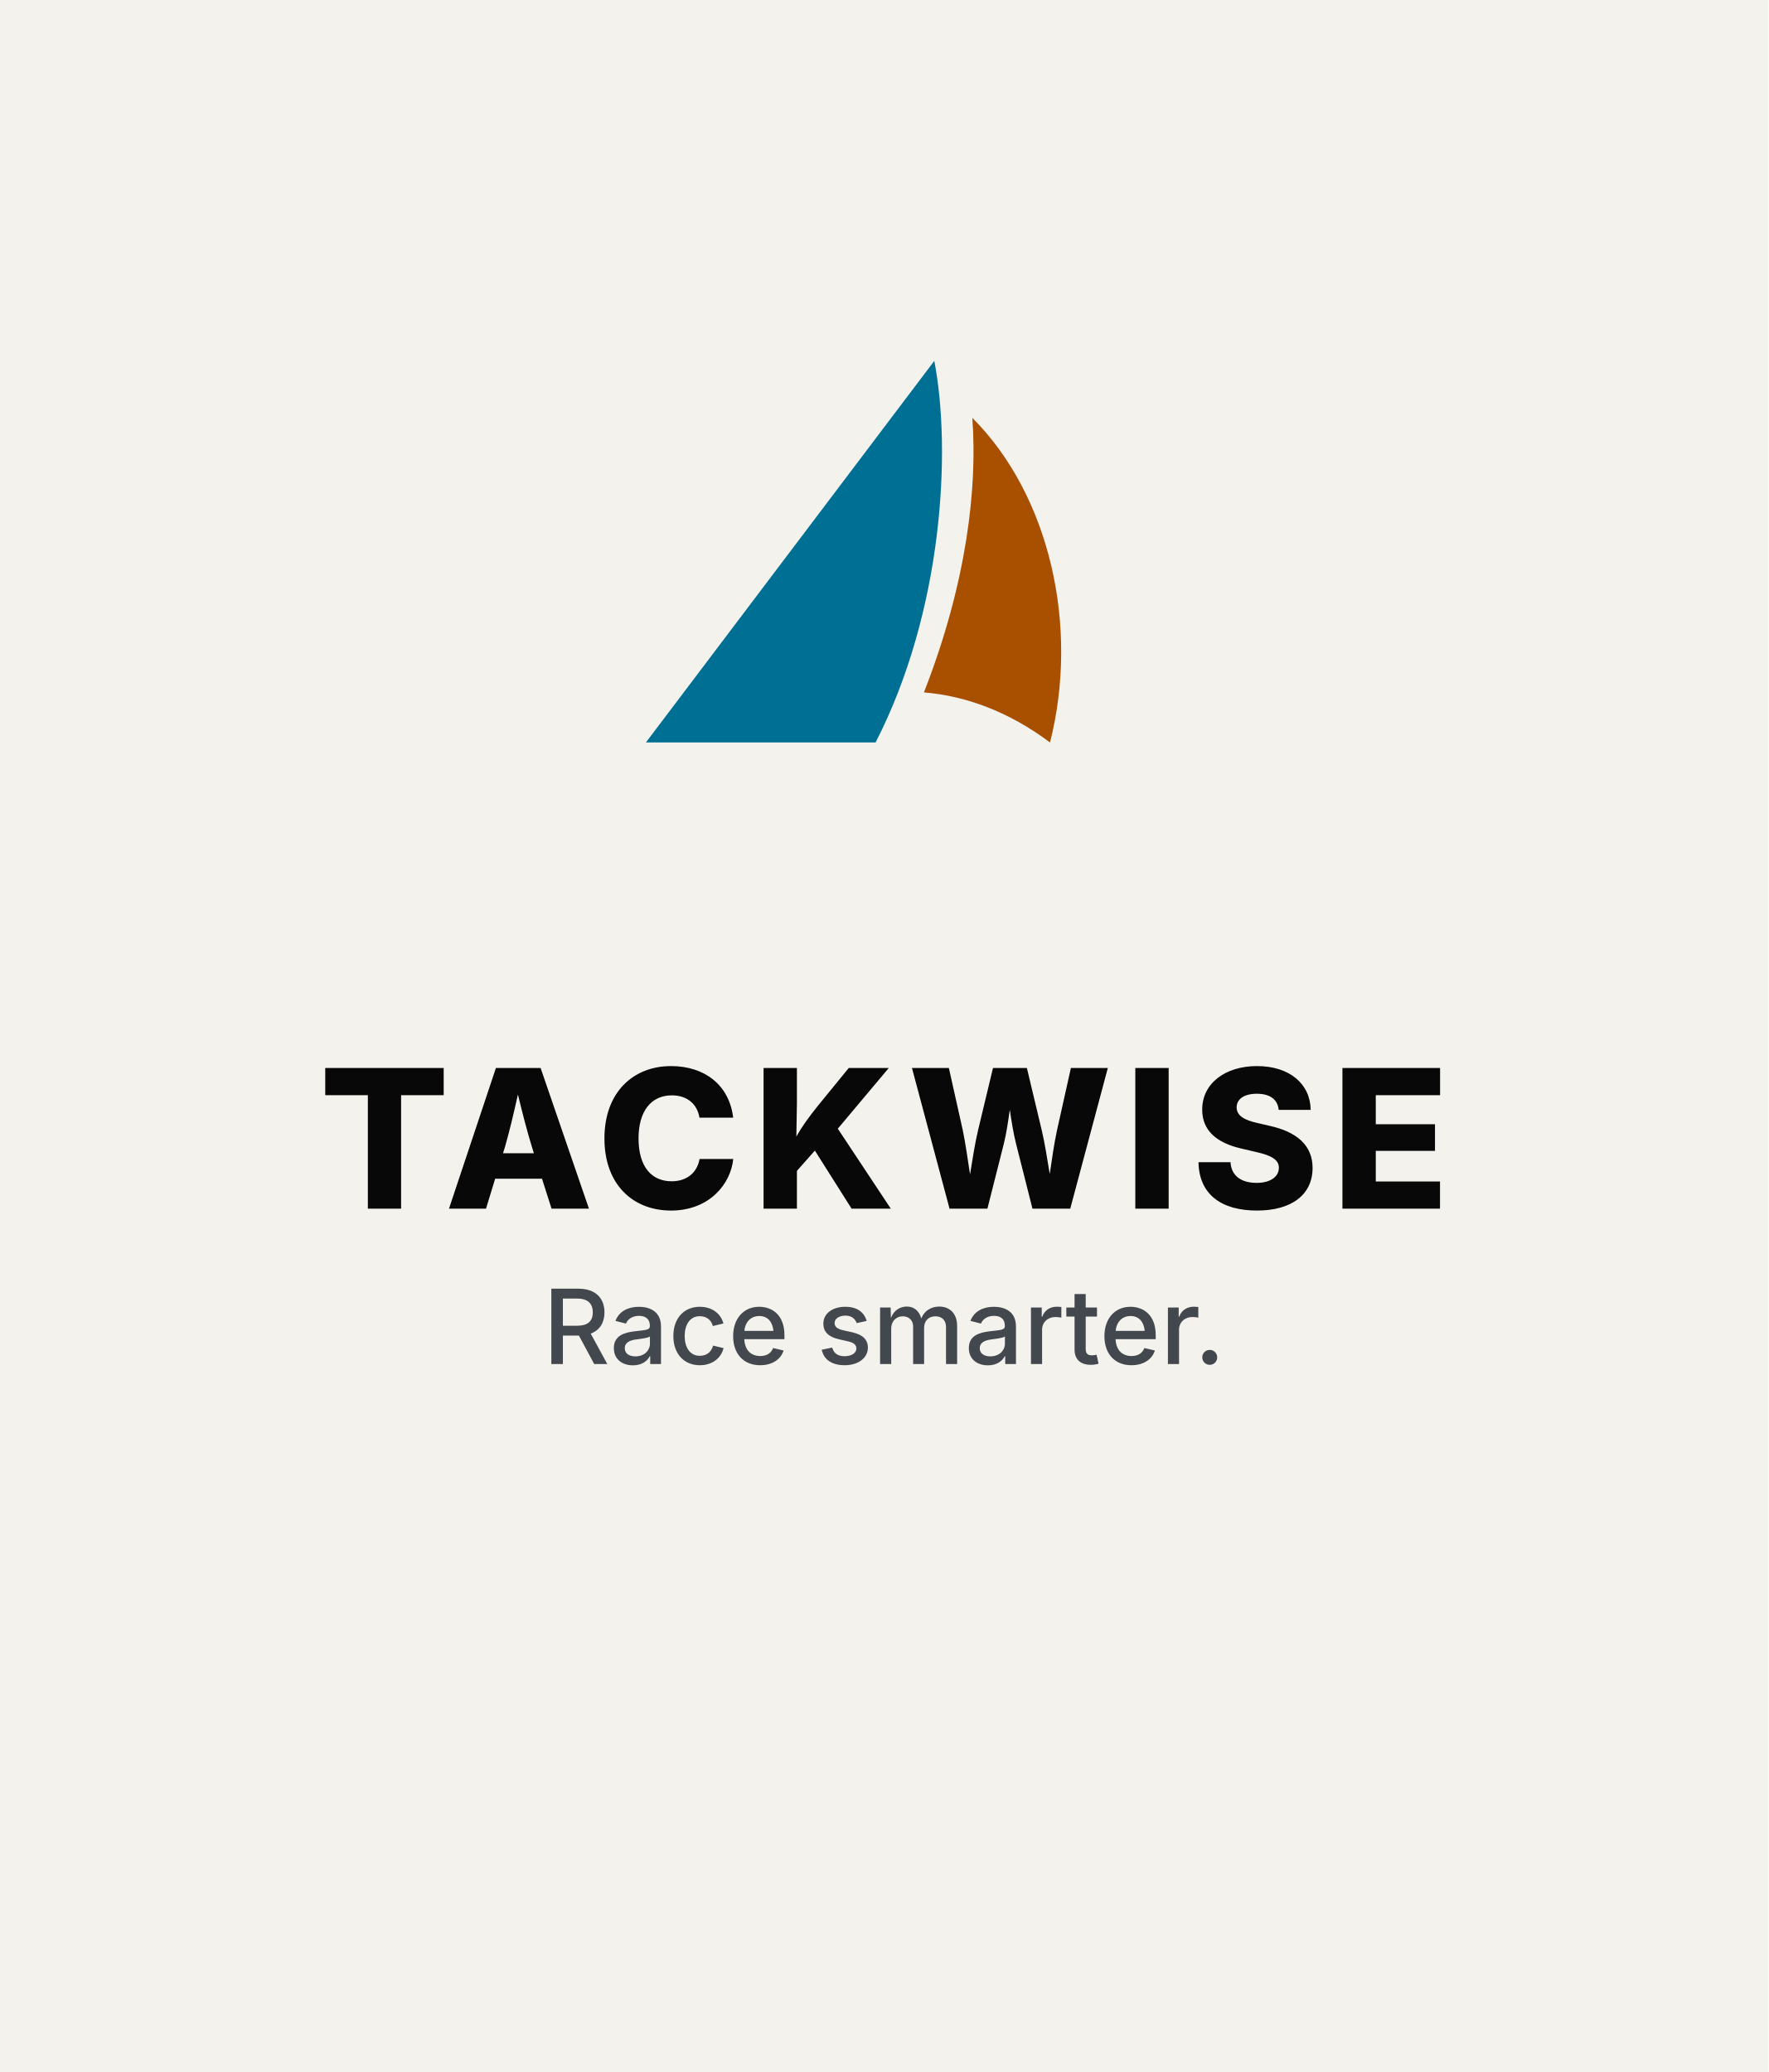
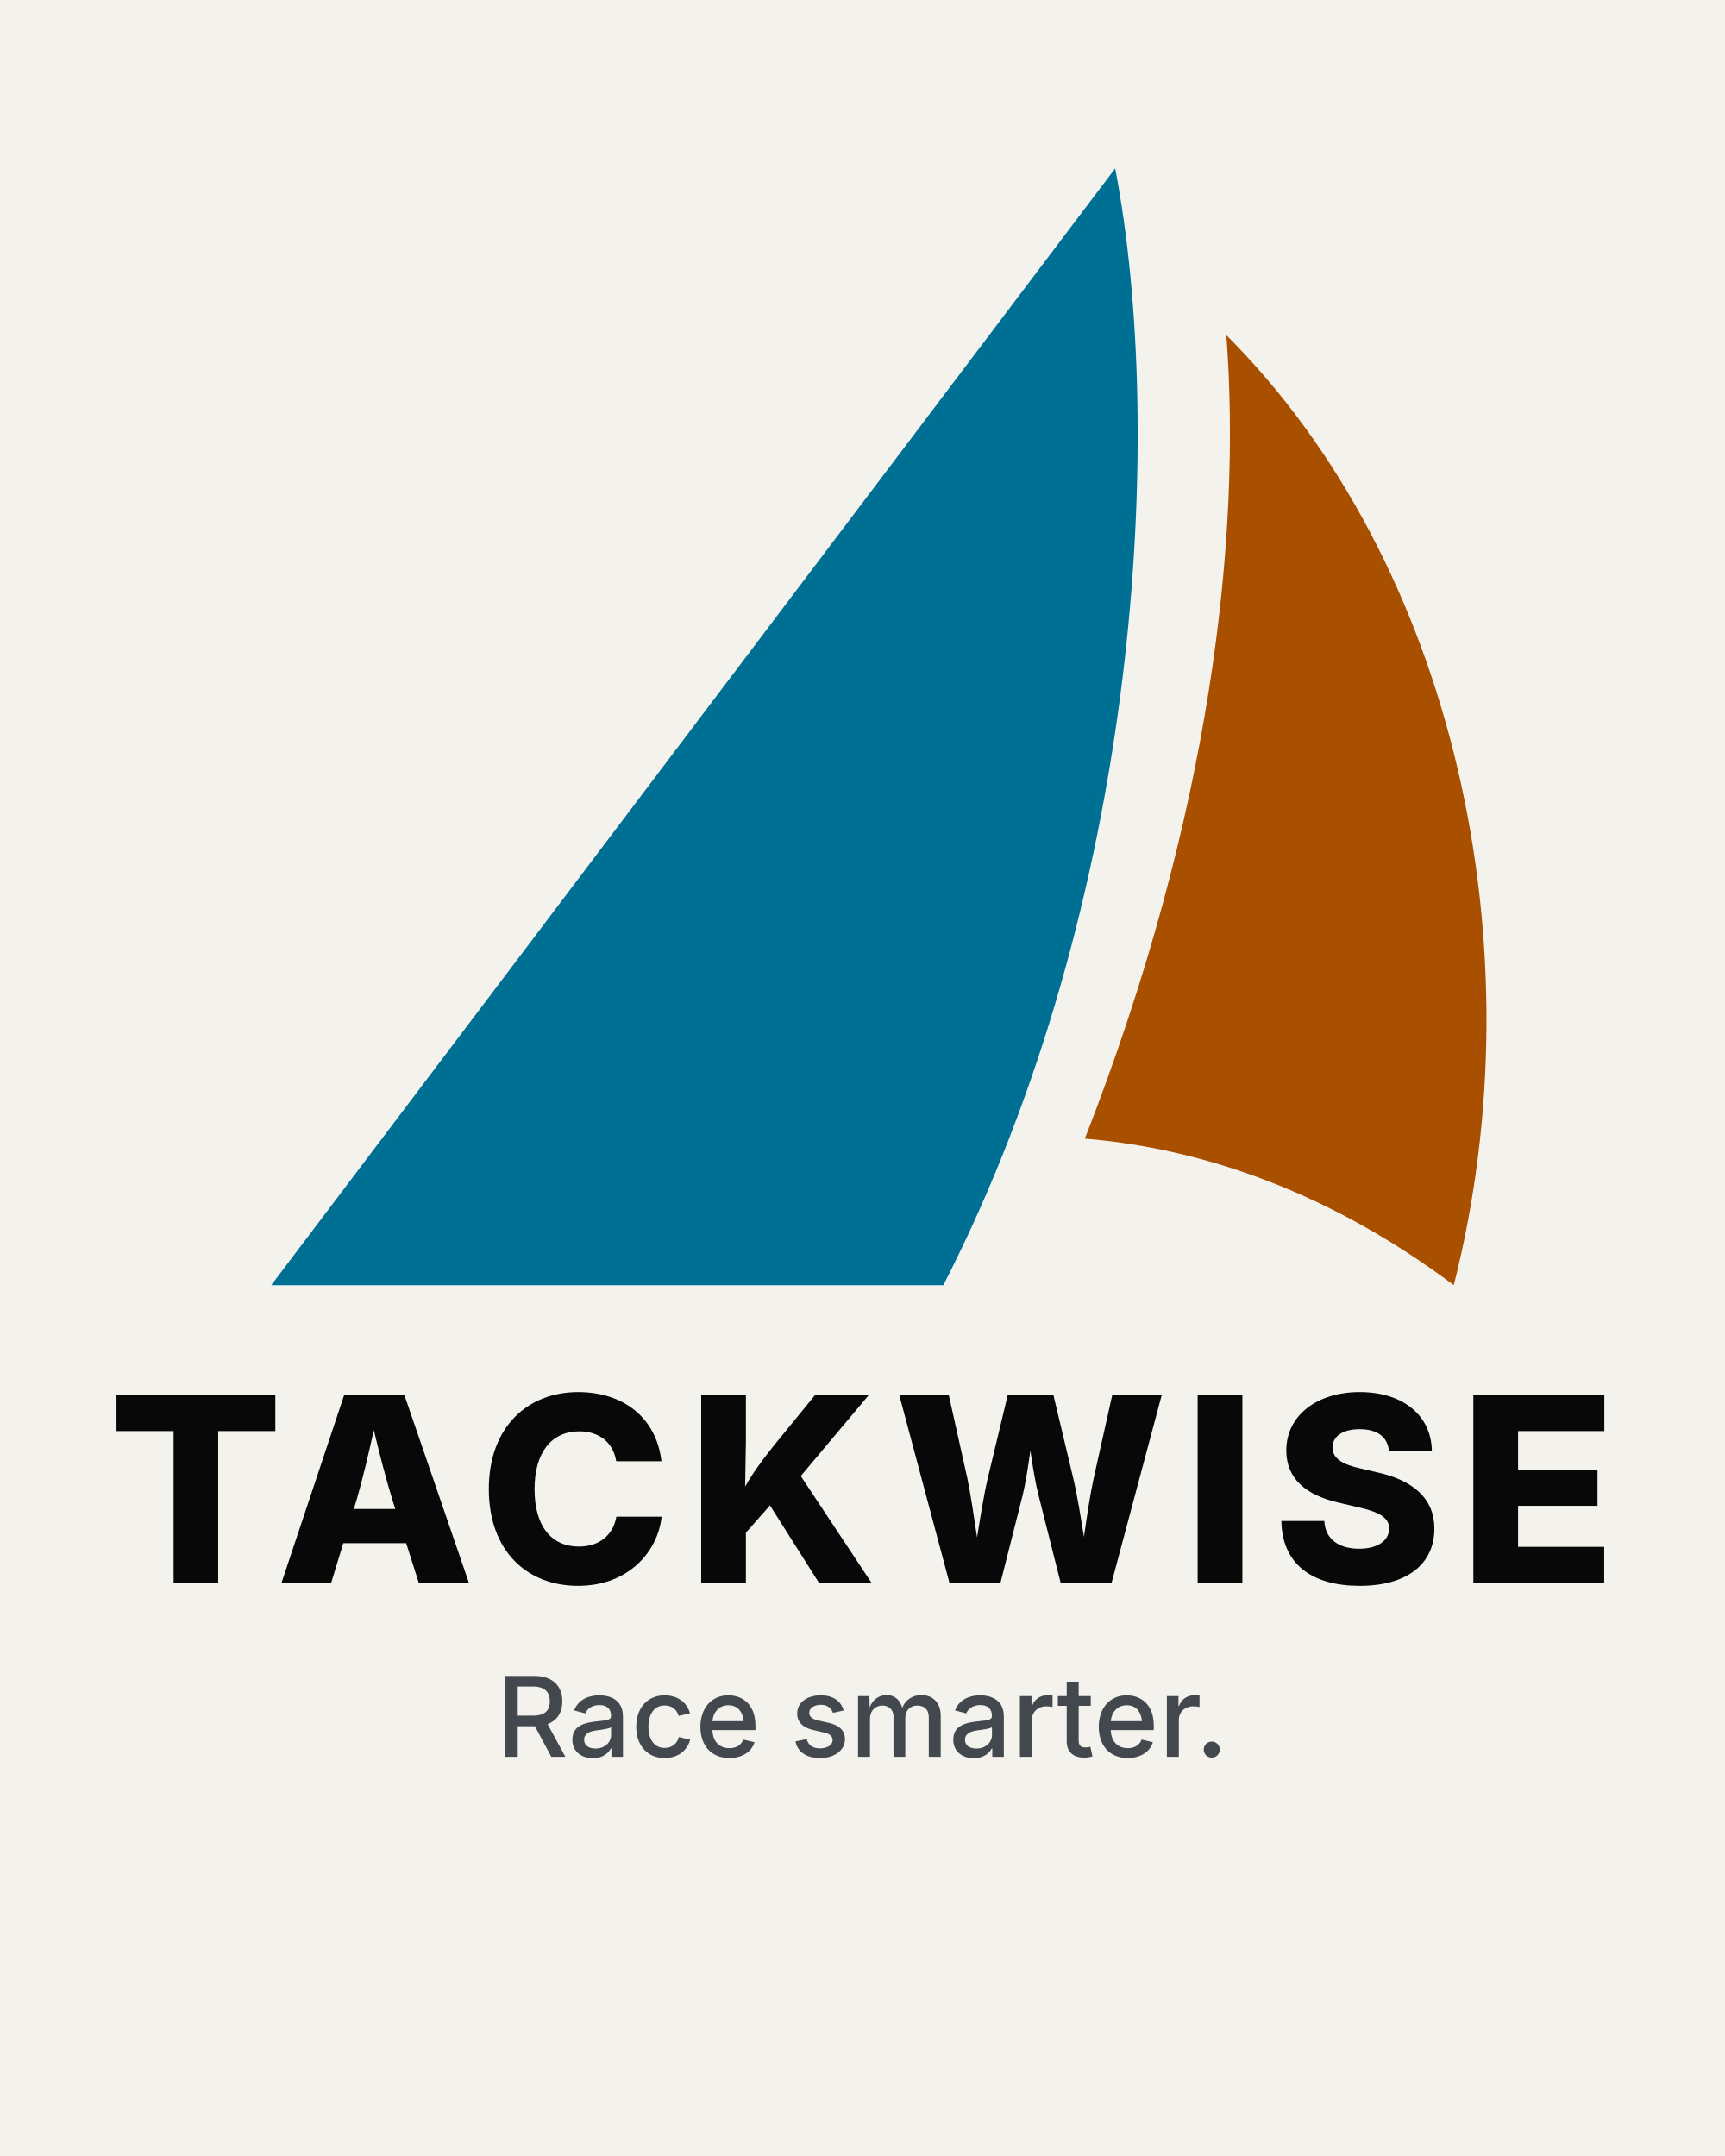
- <svg xmlns="http://www.w3.org/2000/svg" width="1024" height="1200" viewBox="0 0 1024 1200" fill="none">
-   <rect width="1024" height="1200" fill="#F3F2ED" />
-   <g transform="translate(332 136)">
+ <svg xmlns="http://www.w3.org/2000/svg" width="1024" height="1280" viewBox="0 0 1024 1280" fill="none">
+   <rect width="1024" height="1280" fill="#F3F2ED" />
+   <g transform="translate(35 -119) scale(3)">
    <path fill="#006F94" d="M42 294 209 73c10 52 5 145-34 221H42Z" />
    <path fill="#A84F00" d="M231 106c45 45 62 121 45 188-24-18-49-27-73-29 25-64 31-119 28-159Z" />
  </g>
-   <text x="512" y="700" fill="#080808" font-family="Inter, Arial, sans-serif" font-size="112" font-weight="800" letter-spacing="7" text-anchor="middle">TACKWISE</text>
-   <text x="512" y="790" fill="#42484D" font-family="Inter, Arial, sans-serif" font-size="60" font-weight="500" text-anchor="middle">Race smarter.</text>
+   <text x="512" y="940" fill="#080808" font-family="Inter, Arial, sans-serif" font-size="154" font-weight="800" letter-spacing="9" text-anchor="middle">TACKWISE</text>
+   <text x="512" y="1043" fill="#42484D" font-family="Inter, Arial, sans-serif" font-size="66" font-weight="500" text-anchor="middle">Race smarter.</text>
</svg>
